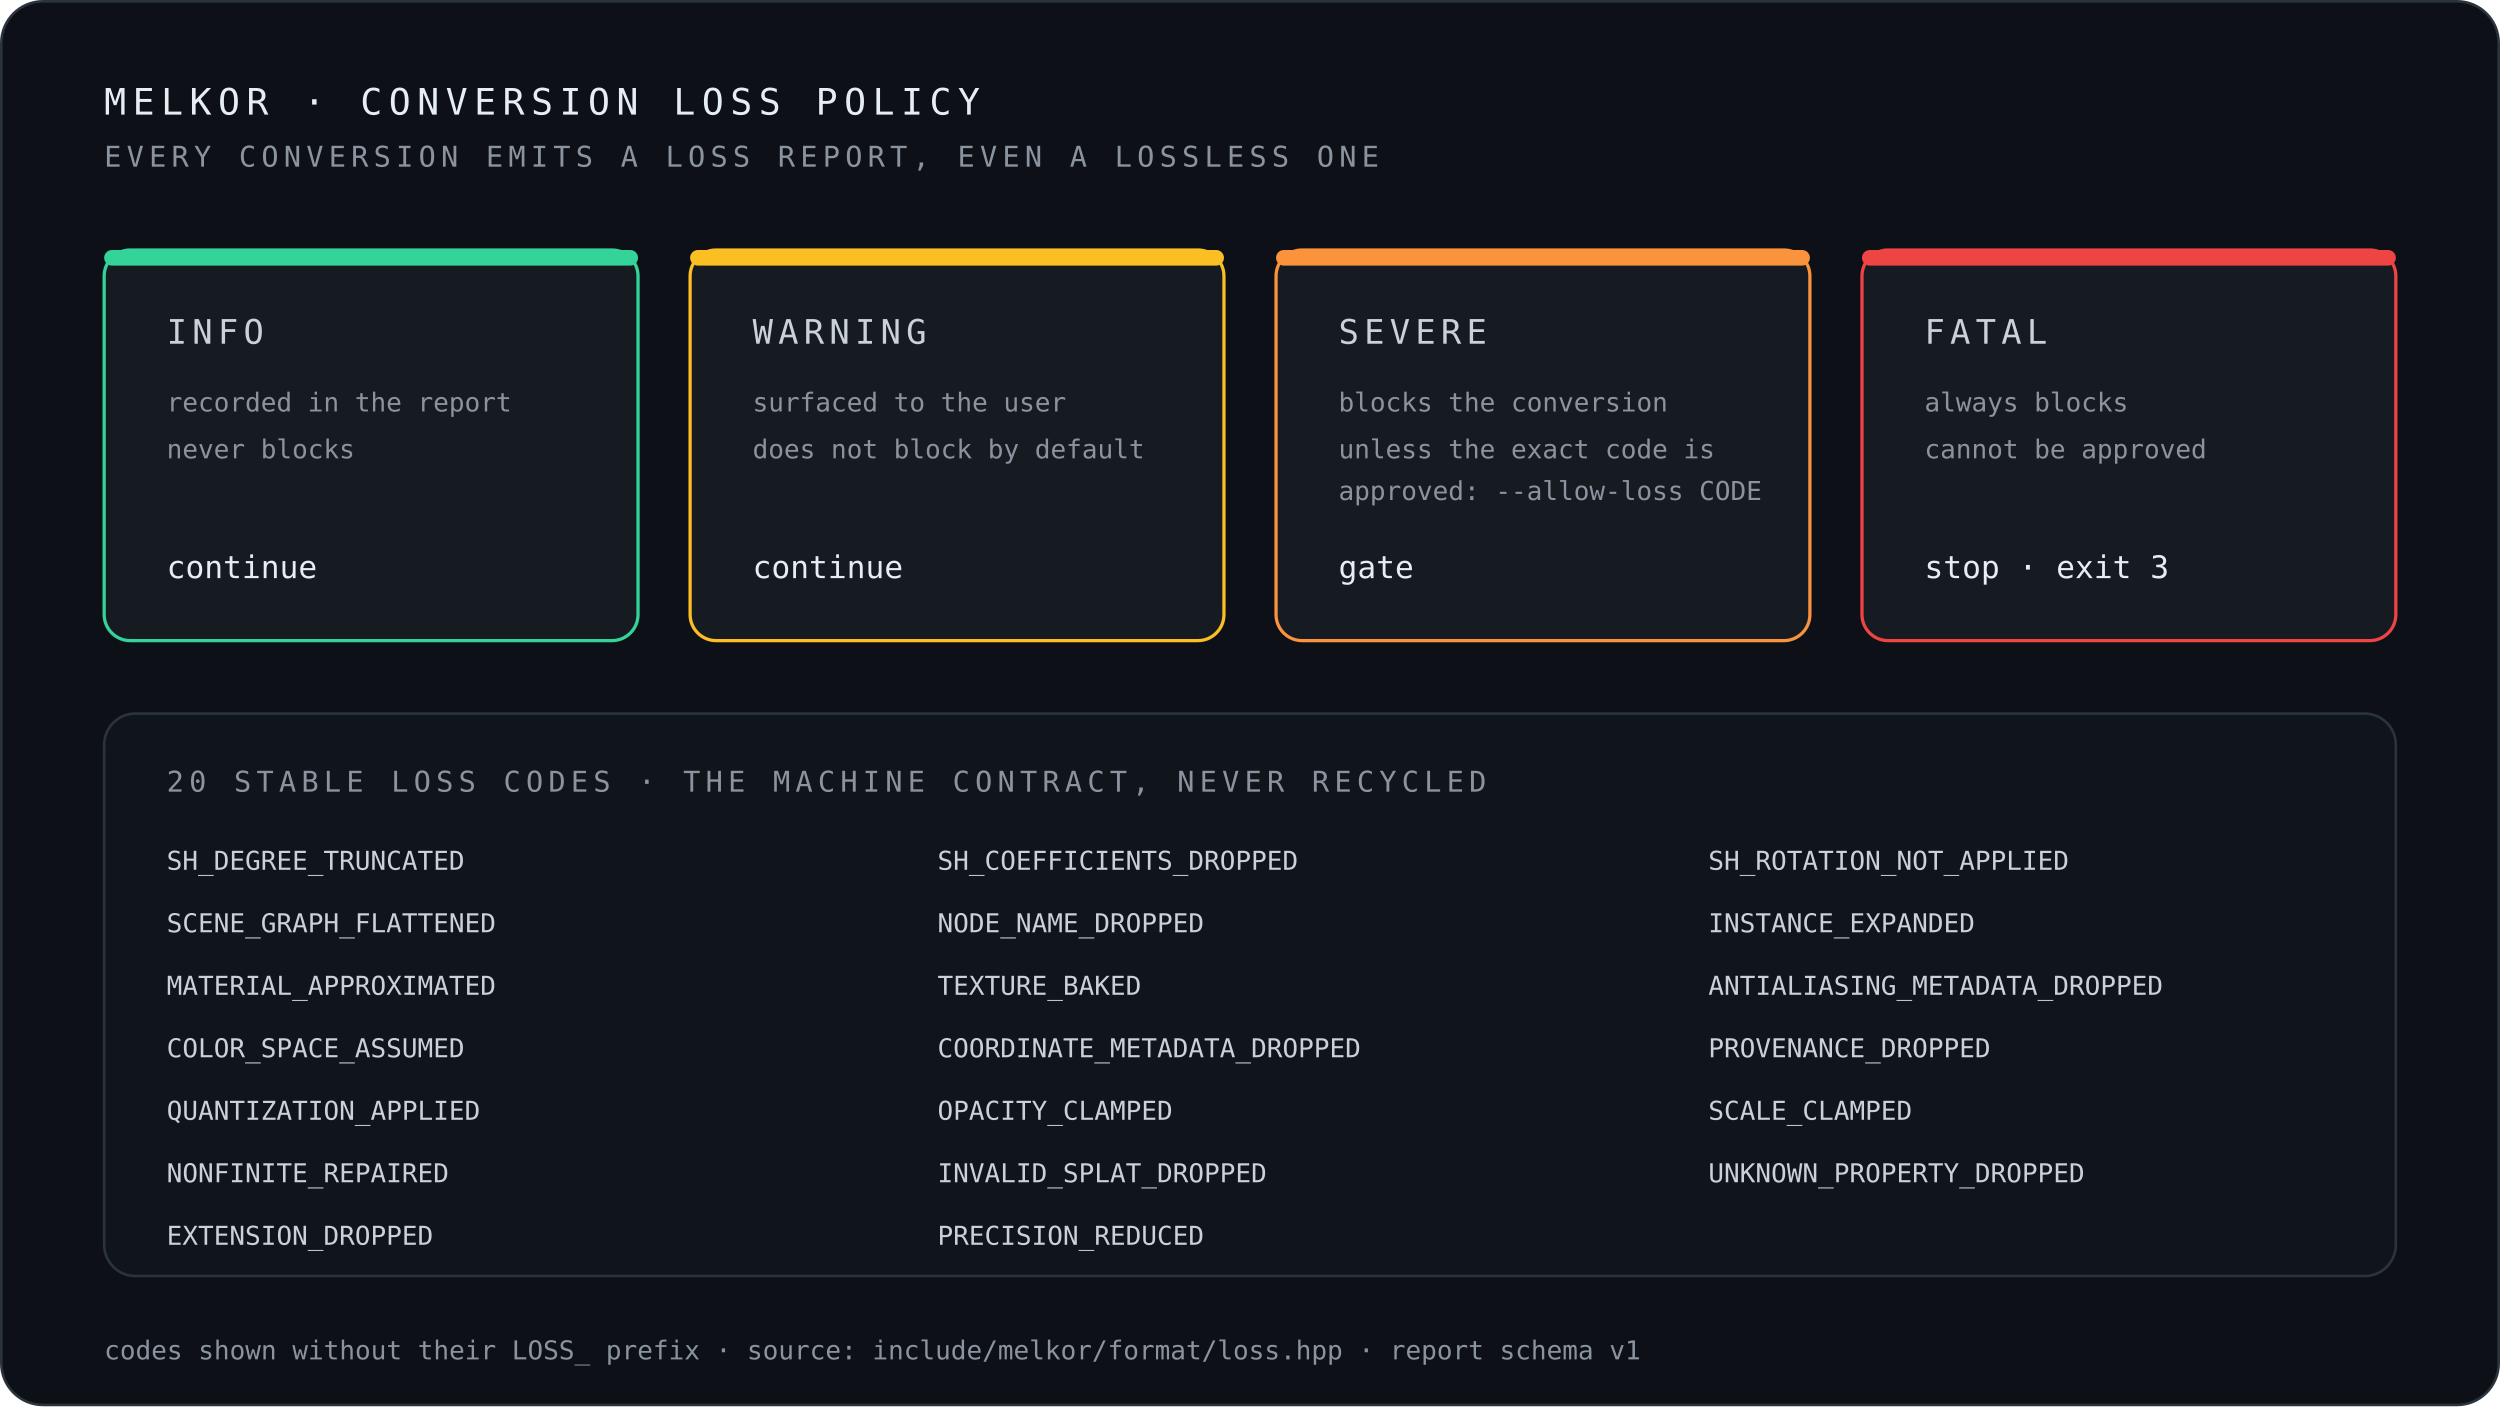
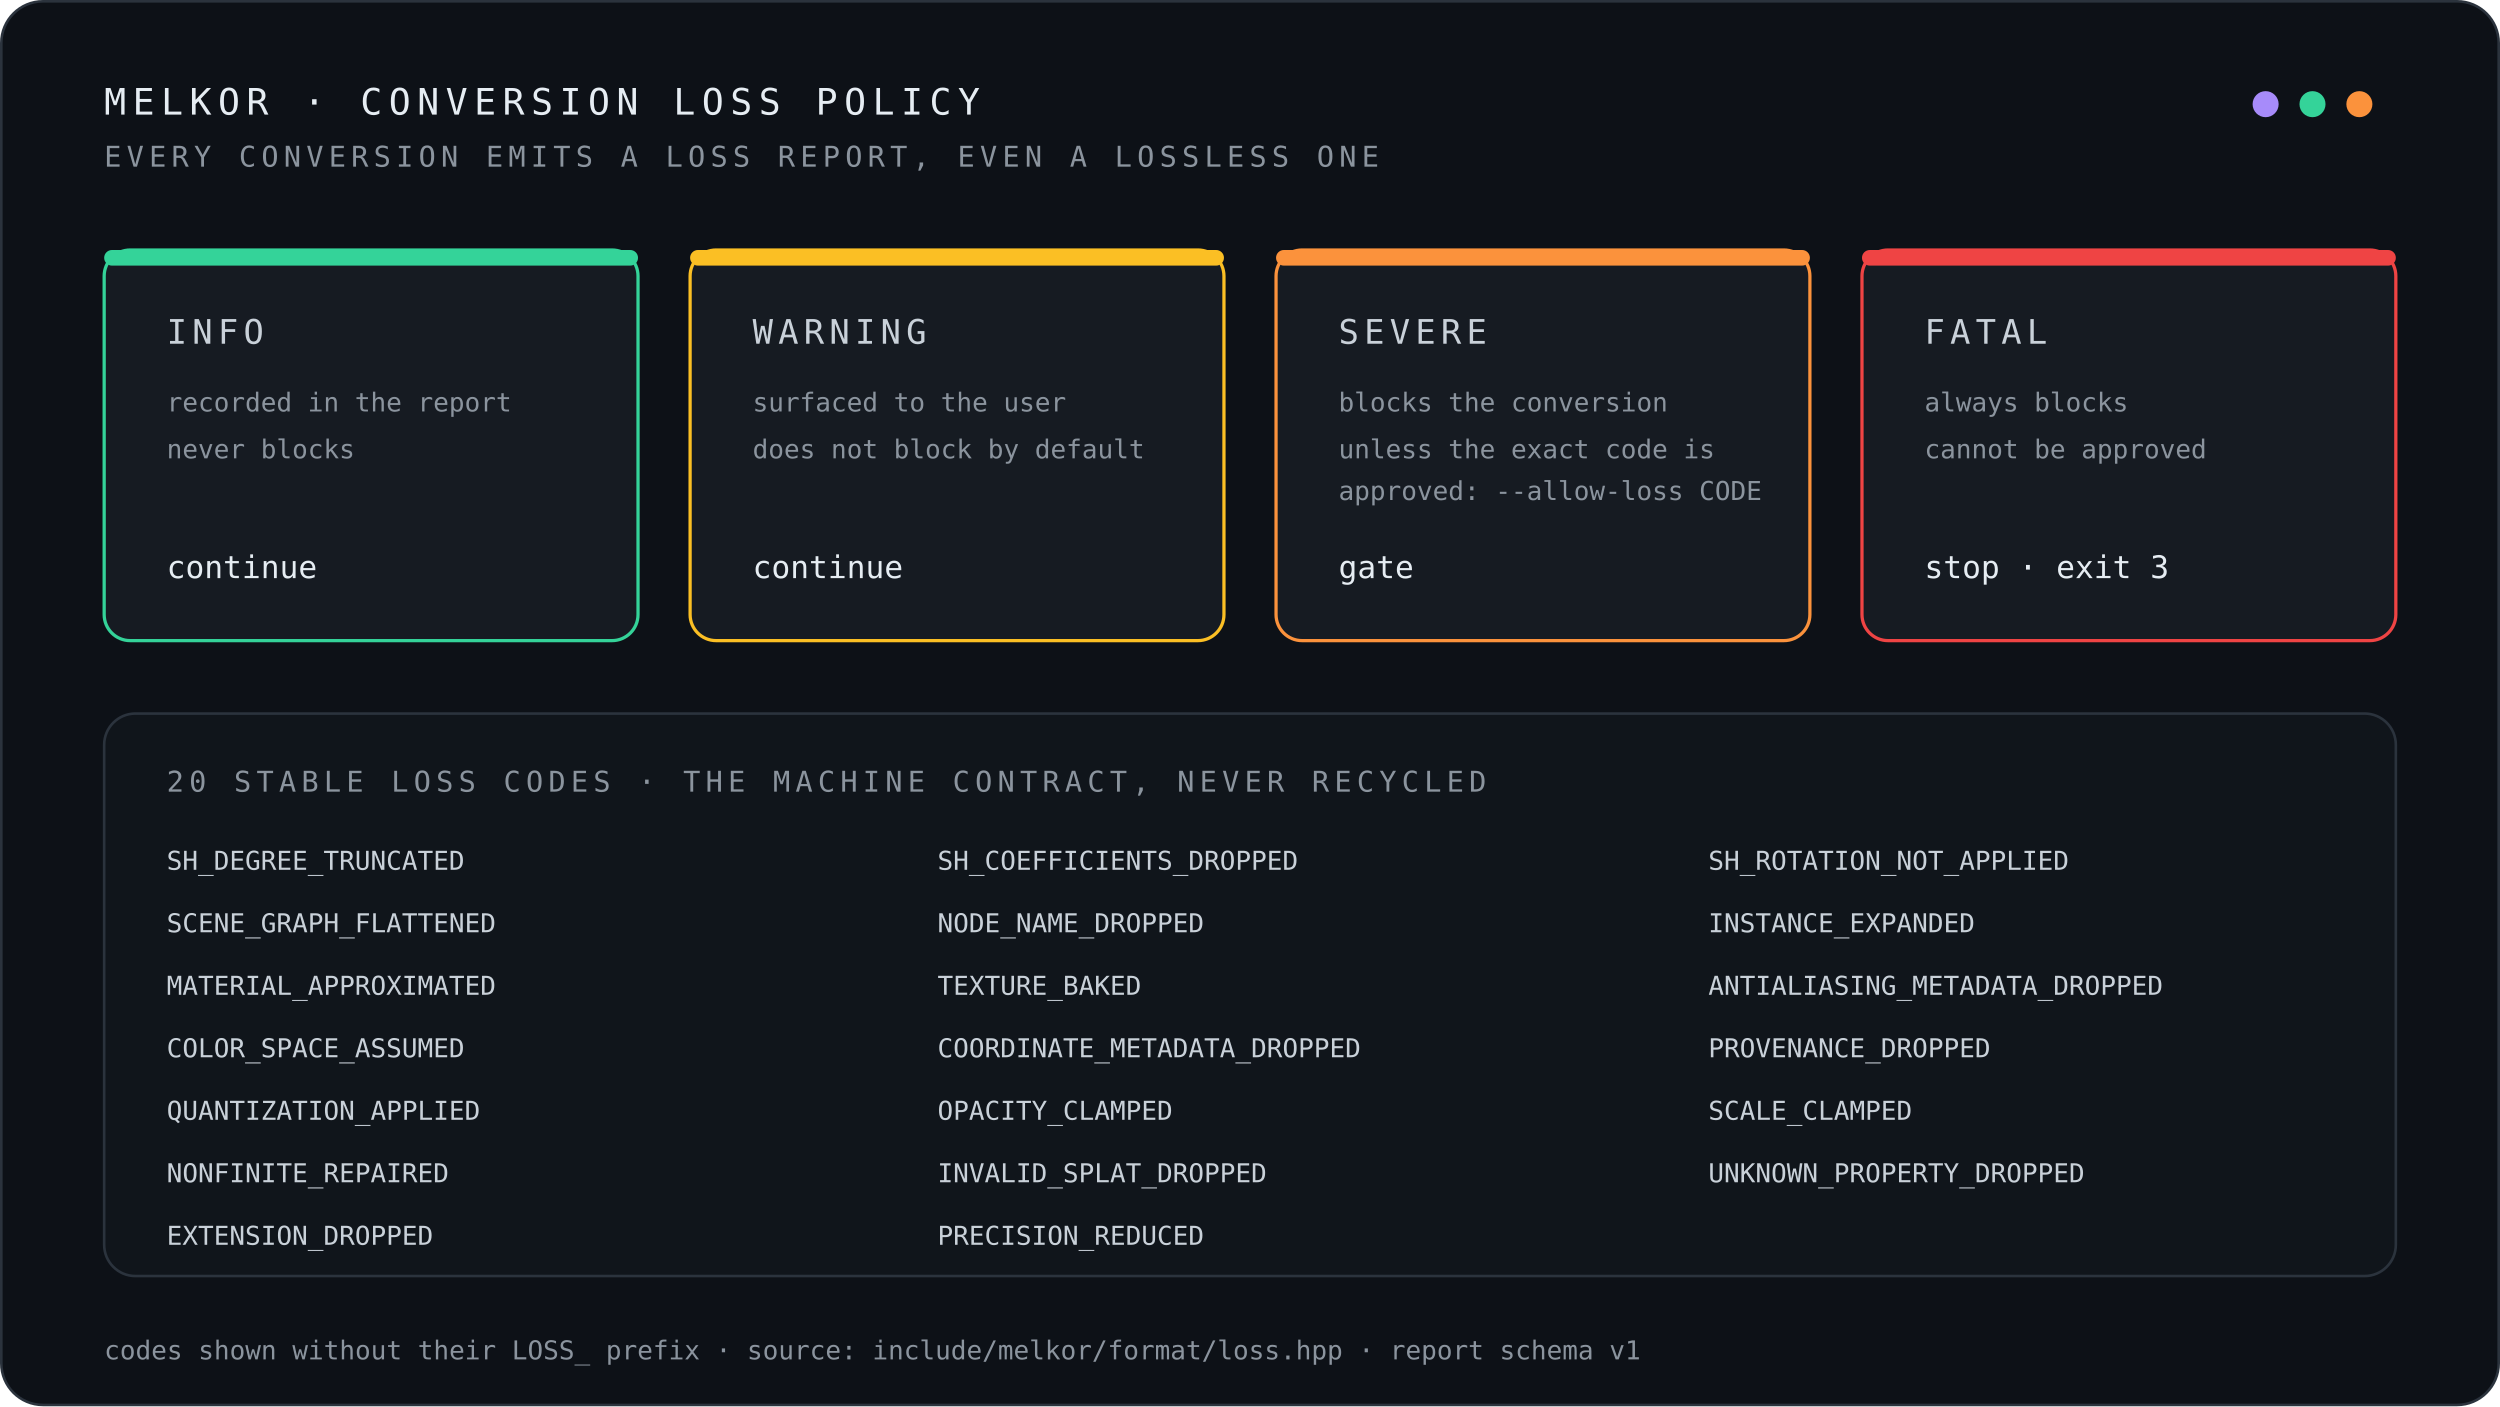
<svg xmlns="http://www.w3.org/2000/svg" viewBox="0 0 960 540" role="img" aria-labelledby="t d">
  <style>
    text { font-family: ui-monospace, SFMono-Regular, Menlo, monospace; fill: #c9d1d9; }
    .h1 { font-size: 14px; fill: #e6edf3; letter-spacing: 2.5px; }
    .h2 { font-size: 11px; fill: #8b949e; letter-spacing: 2px; }
    .sev { font-size: 13px; letter-spacing: 2px; }
    .node { font-size: 12px; fill: #e6edf3; }
    .sub { font-size: 10px; fill: #8b949e; }
    .code { font-size: 10px; fill: #c9d1d9; }
  </style>
  <rect x="0.5" y="0.5" width="959" height="539" rx="16" fill="#0d1117" stroke="#2b333d" />
  <text class="h1" x="40" y="44">MELKOR · CONVERSION LOSS POLICY</text>
  <text class="h2" x="40" y="64">EVERY CONVERSION EMITS A LOSS REPORT, EVEN A LOSSLESS ONE</text>
+   <circle cx="906" cy="40" r="5" fill="#fb923c" />
+   <circle cx="888" cy="40" r="5" fill="#34d399" />
+   <circle cx="870" cy="40" r="5" fill="#a78bfa" />
  <g>
    <rect x="40" y="96" width="205" height="150" rx="10" fill="#161b22" stroke="#34d399" stroke-width="1.25" />
    <rect x="40" y="96" width="205" height="6" rx="3" fill="#34d399" />
    <text class="sev" x="64" y="132" fill="#34d399">INFO</text>
    <text class="sub" x="64" y="158">recorded in the report</text>
    <text class="sub" x="64" y="176">never blocks</text>
    <text class="node" x="64" y="222">continue</text>
  </g>
  <g>
    <rect x="265" y="96" width="205" height="150" rx="10" fill="#161b22" stroke="#fbbf24" stroke-width="1.25" />
    <rect x="265" y="96" width="205" height="6" rx="3" fill="#fbbf24" />
    <text class="sev" x="289" y="132" fill="#fbbf24">WARNING</text>
    <text class="sub" x="289" y="158">surfaced to the user</text>
    <text class="sub" x="289" y="176">does not block by default</text>
    <text class="node" x="289" y="222">continue</text>
  </g>
  <g>
    <rect x="490" y="96" width="205" height="150" rx="10" fill="#161b22" stroke="#fb923c" stroke-width="1.25" />
    <rect x="490" y="96" width="205" height="6" rx="3" fill="#fb923c" />
    <text class="sev" x="514" y="132" fill="#fb923c">SEVERE</text>
    <text class="sub" x="514" y="158">blocks the conversion</text>
    <text class="sub" x="514" y="176">unless the exact code is</text>
    <text class="sub" x="514" y="192">approved: --allow-loss CODE</text>
    <text class="node" x="514" y="222">gate</text>
  </g>
  <g>
    <rect x="715" y="96" width="205" height="150" rx="10" fill="#161b22" stroke="#ef4444" stroke-width="1.25" />
    <rect x="715" y="96" width="205" height="6" rx="3" fill="#ef4444" />
    <text class="sev" x="739" y="132" fill="#ef4444">FATAL</text>
    <text class="sub" x="739" y="158">always blocks</text>
    <text class="sub" x="739" y="176">cannot be approved</text>
    <text class="node" x="739" y="222">stop · exit 3</text>
  </g>
  <g>
    <rect x="40" y="274" width="880" height="216" rx="12" fill="#10151b" stroke="#2b333d" />
    <text class="h2" x="64" y="304">20 STABLE LOSS CODES · THE MACHINE CONTRACT, NEVER RECYCLED</text>
    <g class="code">
      <text x="64" y="334">SH_DEGREE_TRUNCATED</text>
      <text x="360" y="334">SH_COEFFICIENTS_DROPPED</text>
      <text x="656" y="334">SH_ROTATION_NOT_APPLIED</text>
      <text x="64" y="358">SCENE_GRAPH_FLATTENED</text>
      <text x="360" y="358">NODE_NAME_DROPPED</text>
      <text x="656" y="358">INSTANCE_EXPANDED</text>
      <text x="64" y="382">MATERIAL_APPROXIMATED</text>
      <text x="360" y="382">TEXTURE_BAKED</text>
      <text x="656" y="382">ANTIALIASING_METADATA_DROPPED</text>
      <text x="64" y="406">COLOR_SPACE_ASSUMED</text>
      <text x="360" y="406">COORDINATE_METADATA_DROPPED</text>
      <text x="656" y="406">PROVENANCE_DROPPED</text>
      <text x="64" y="430">QUANTIZATION_APPLIED</text>
      <text x="360" y="430">OPACITY_CLAMPED</text>
      <text x="656" y="430">SCALE_CLAMPED</text>
      <text x="64" y="454">NONFINITE_REPAIRED</text>
      <text x="360" y="454">INVALID_SPLAT_DROPPED</text>
      <text x="656" y="454">UNKNOWN_PROPERTY_DROPPED</text>
      <text x="64" y="478">EXTENSION_DROPPED</text>
      <text x="360" y="478">PRECISION_REDUCED</text>
    </g>
  </g>
  <text class="sub" x="40" y="522">codes shown without their LOSS_ prefix · source: include/melkor/format/loss.hpp · report schema v1</text>
</svg>
